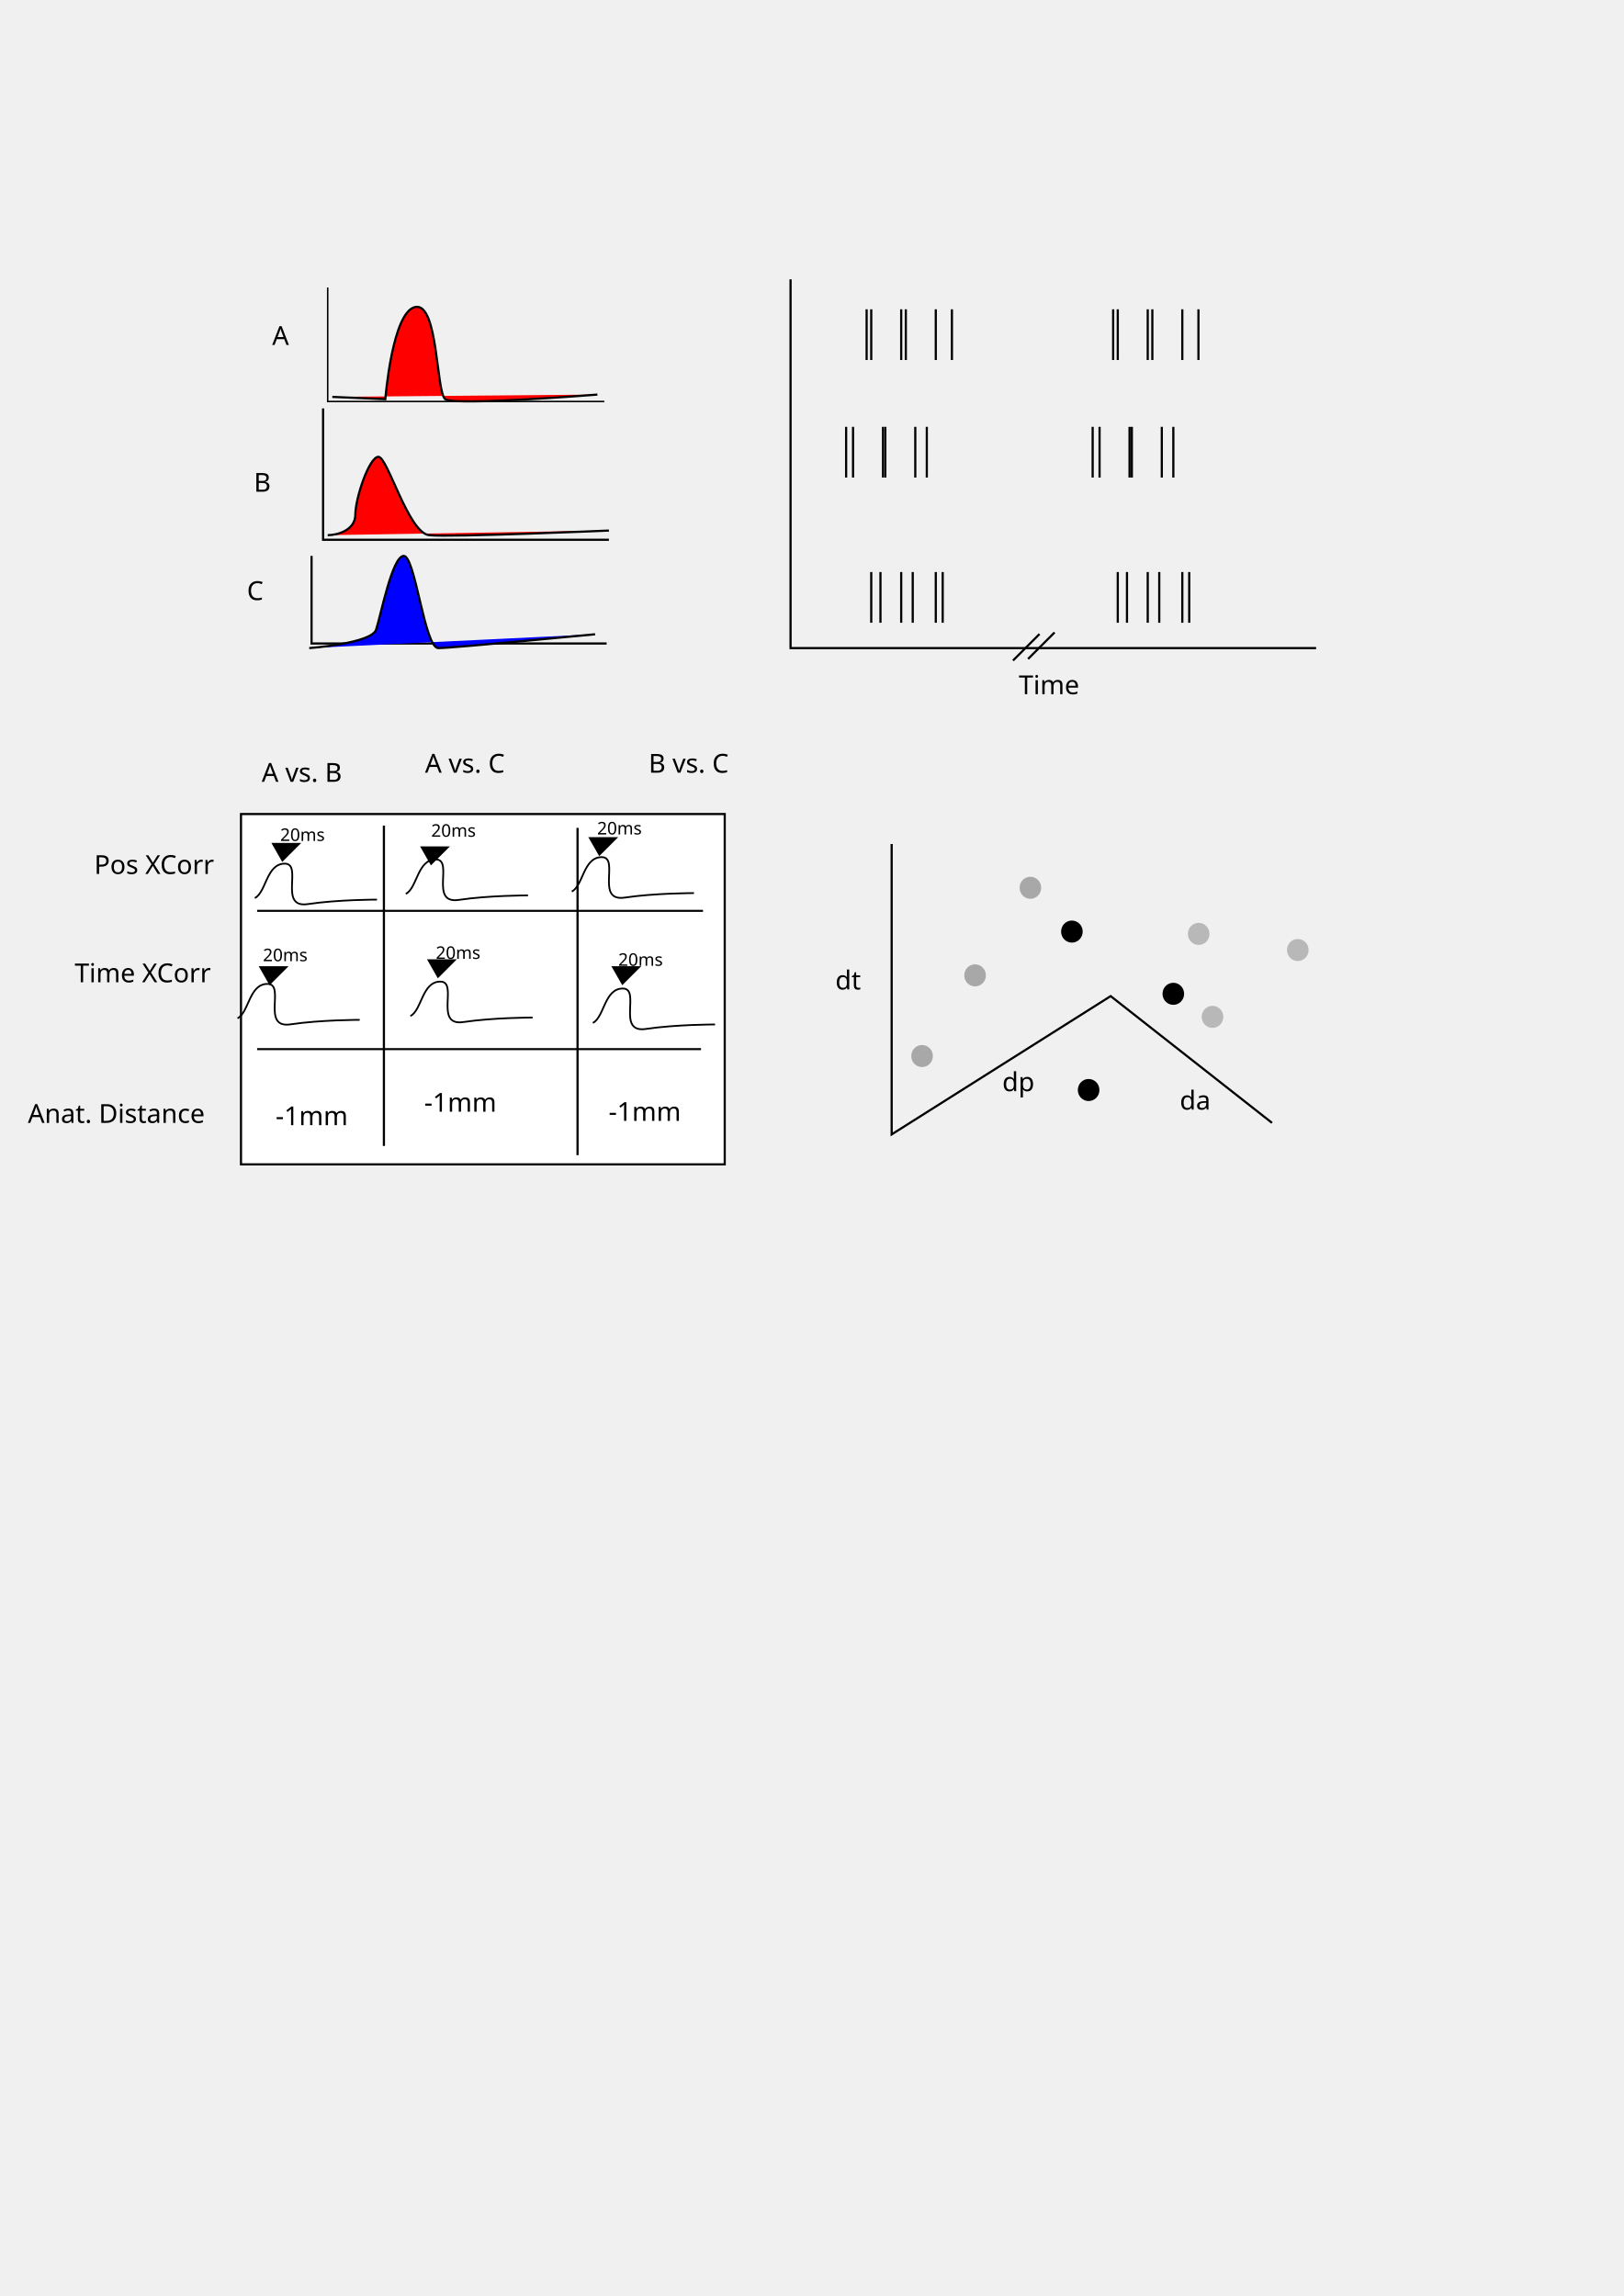
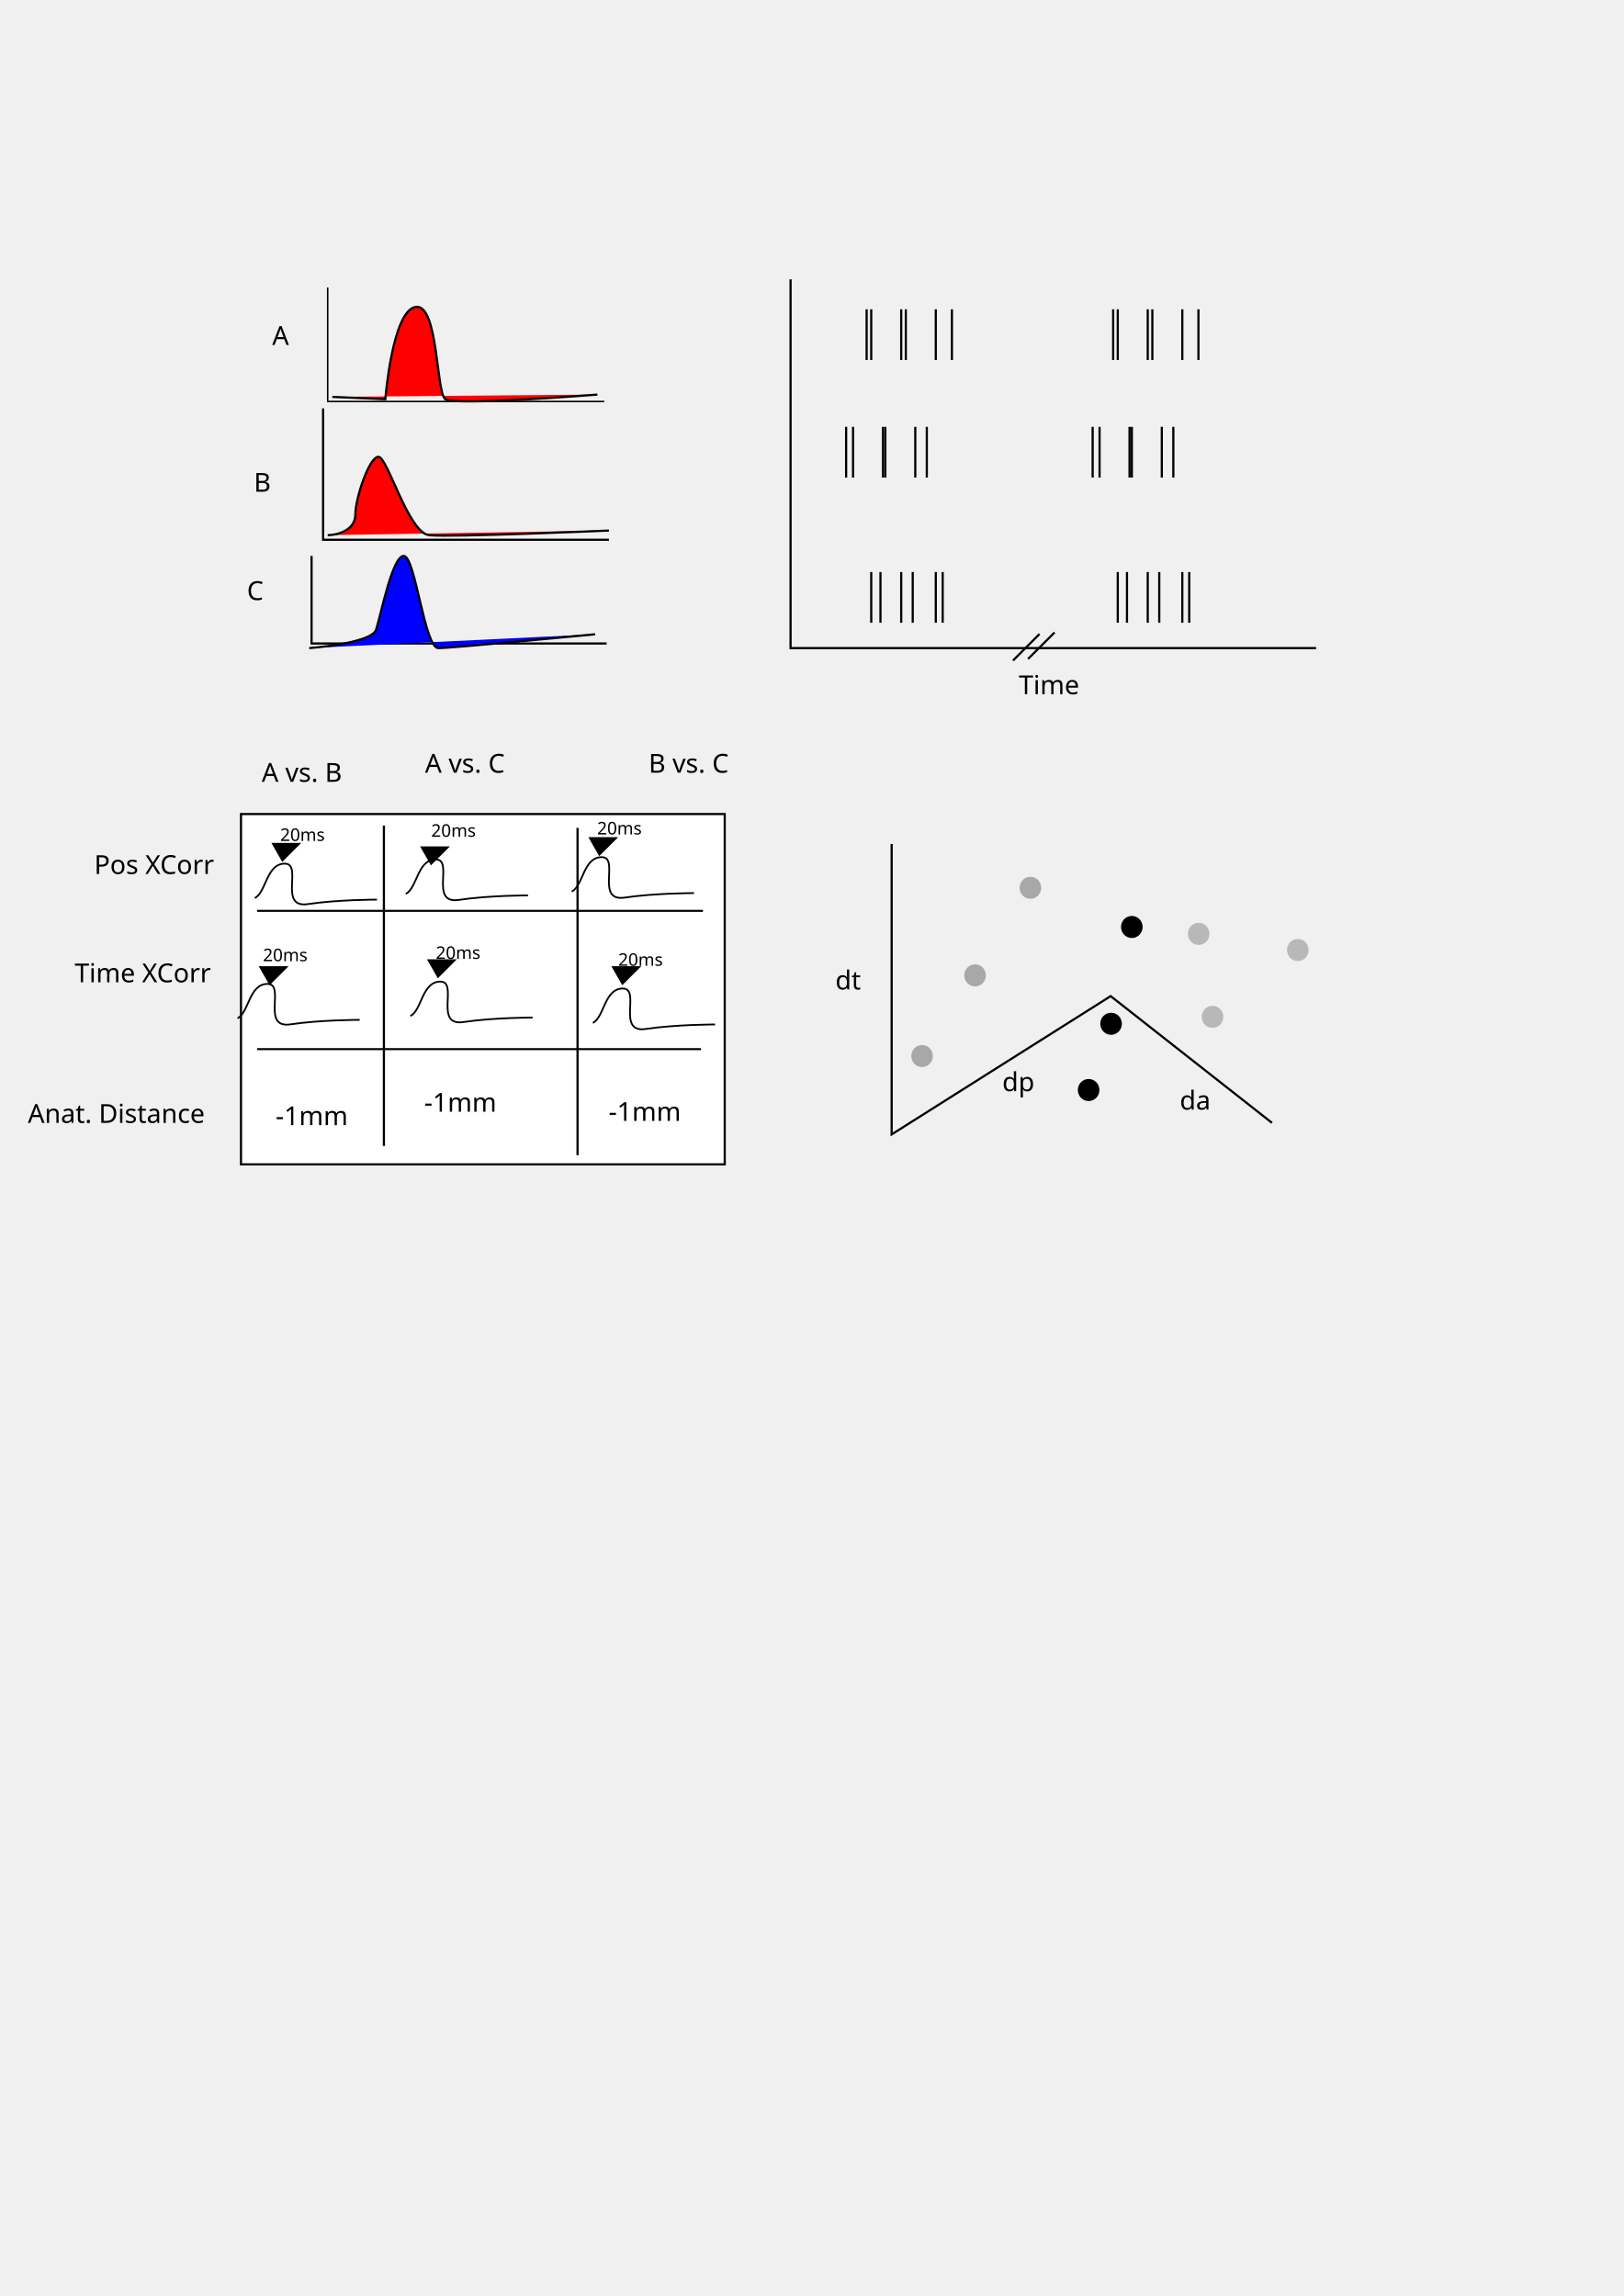
<svg xmlns="http://www.w3.org/2000/svg" width="744.094" height="1052.362" id="svg2" version="1.1">
  <defs id="defs4" />
  <g id="layer1">
    <path style="fill:none;stroke:#000000;stroke-width:0.677px;stroke-linecap:butt;stroke-linejoin:miter;stroke-opacity:1" d="m 276.937,184.021 -126.765,0 0,-52.262" id="path2985" />
    <path style="fill:none;stroke:#000000;stroke-width:1px;stroke-linecap:butt;stroke-linejoin:miter;stroke-opacity:1" d="m 279.05,247.403 -130.991,0 0,-60.213" id="path2987" />
    <path style="fill:#ff0000;stroke:#000000;stroke-width:1px;stroke-linecap:butt;stroke-linejoin:miter;stroke-opacity:1" d="m 152.285,181.908 24.297,1.056 c 0,0 3.169,-40.142 13.733,-42.255 10.564,-2.113 9.507,39.086 13.733,42.255 4.226,3.169 69.721,-2.113 69.721,-2.113" id="path2989" />
    <path style="fill:#ff0000;stroke:#000000;stroke-width:1px;stroke-linecap:butt;stroke-linejoin:miter;stroke-opacity:1" d="m 150.172,245.29 c 4.226,0 12.677,-2.113 12.677,-9.507 0,-7.395 6.338,-26.409 10.564,-26.409 4.226,0 13.733,34.86 23.24,35.917 9.507,1.056 82.397,-2.113 82.397,-2.113" id="path2991" />
    <path style="fill:none;stroke:#000000;stroke-width:1px;stroke-linecap:butt;stroke-linejoin:miter;stroke-opacity:1" d="m 277.993,294.94 -135.216,0 0,-40.142" id="path2993" />
    <path style="fill:#0000ff;stroke:#000000;stroke-width:1px;stroke-linecap:butt;stroke-linejoin:miter;stroke-opacity:1" d="m 141.721,297.053 c 0,0 28.522,-2.113 30.635,-8.451 2.113,-6.338 7.395,-33.804 12.677,-33.804 5.282,0 9.507,42.255 15.846,42.255 6.338,0 71.834,-6.338 71.834,-6.338" id="path2995" />
    <rect style="color:#000000;fill:#ffffff;fill-opacity:1;stroke:#000000;stroke-width:0.986;stroke-linecap:butt;stroke-linejoin:miter;stroke-miterlimit:4;stroke-opacity:1;stroke-dasharray:none;stroke-dashoffset:0;marker:none;visibility:visible;display:inline;overflow:visible;enable-background:accumulate" id="rect2997" width="221.679" height="160.569" x="110.439" y="373.112" />
    <text xml:space="preserve" style="font-size:40px;font-style:normal;font-weight:normal;line-height:125%;letter-spacing:0px;word-spacing:0px;fill:#000000;fill-opacity:1;stroke:none;font-family:Sans" x="43.169" y="400.578" id="text3767">
      <tspan id="tspan3769" x="43.169" y="400.578" style="font-size:12px">Pos XCorr</tspan>
    </text>
    <text xml:space="preserve" style="font-size:40px;font-style:normal;font-weight:normal;line-height:125%;letter-spacing:0px;word-spacing:0px;fill:#000000;fill-opacity:1;stroke:none;font-family:Sans" x="34.216" y="450.228" id="text3771">
      <tspan id="tspan3773" x="34.216" y="450.228" style="font-size:12px">Time XCorr</tspan>
    </text>
    <text xml:space="preserve" style="font-size:40px;font-style:normal;font-weight:normal;line-height:125%;letter-spacing:0px;word-spacing:0px;fill:#000000;fill-opacity:1;stroke:none;font-family:Sans" x="12.765" y="514.667" id="text3775">
      <tspan id="tspan3777" x="12.765" y="514.667" style="font-size:12px;font-weight:normal;-inkscape-font-specification:Sans">Anat. Distance</tspan>
    </text>
    <path style="fill:none;stroke:#000000;stroke-width:1px;stroke-linecap:butt;stroke-linejoin:miter;stroke-opacity:1" d="m 175.934,378.394 0,146.836" id="path3779" />
    <path style="fill:none;stroke:#000000;stroke-width:1px;stroke-linecap:butt;stroke-linejoin:miter;stroke-opacity:1" d="m 264.67,379.45 0,150.005" id="path3781" />
    <path style="fill:none;stroke:#000000;stroke-width:0.927px;stroke-linecap:butt;stroke-linejoin:miter;stroke-opacity:1" d="m 117.834,417.48 204.324,0" id="path3783" />
    <path style="fill:none;stroke:#000000;stroke-width:0.927px;stroke-linecap:butt;stroke-linejoin:miter;stroke-opacity:1" d="m 117.834,480.862 203.416,0" id="path3785" />
    <text xml:space="preserve" style="font-size:40px;font-style:normal;font-weight:normal;line-height:125%;letter-spacing:0px;word-spacing:0px;fill:#000000;fill-opacity:1;stroke:none;font-family:Sans" x="119.946" y="358.323" id="text3787">
      <tspan id="tspan3789" x="119.946" y="358.323" style="font-size:12px">A vs. B</tspan>
    </text>
    <text xml:space="preserve" style="font-size:40px;font-style:normal;font-weight:normal;line-height:125%;letter-spacing:0px;word-spacing:0px;fill:#000000;fill-opacity:1;stroke:none;font-family:Sans" x="194.77" y="354.161" id="text3787-9">
      <tspan id="tspan3789-3" x="194.77" y="354.161" style="font-size:12px">A vs. C</tspan>
    </text>
    <text xml:space="preserve" style="font-size:40px;font-style:normal;font-weight:normal;line-height:125%;letter-spacing:0px;word-spacing:0px;fill:#000000;fill-opacity:1;stroke:none;font-family:Sans" x="297.239" y="354.161" id="text3787-5">
      <tspan id="tspan3789-6" x="297.239" y="354.161" style="font-size:12px">B vs. C</tspan>
    </text>
    <path style="fill:none;stroke:#000000;stroke-width:1px;stroke-linecap:butt;stroke-linejoin:miter;stroke-opacity:1" d="m 603.144,297.053 -240.854,0 0,-169.02" id="path3821" />
    <text xml:space="preserve" style="font-size:40px;font-style:normal;font-weight:normal;line-height:125%;letter-spacing:0px;word-spacing:0px;fill:#000000;fill-opacity:1;stroke:none;font-family:Sans" x="466.871" y="318.18" id="text3823">
      <tspan id="tspan3825" x="466.871" y="318.18" style="font-size:12px">Time</tspan>
    </text>
    <path style="fill:none;stroke:#000000;stroke-width:1px;stroke-linecap:butt;stroke-linejoin:miter;stroke-opacity:1" d="m 476.379,290.602 -12.148,12.148" id="path3827" />
    <path style="fill:none;stroke:#000000;stroke-width:1px;stroke-linecap:butt;stroke-linejoin:miter;stroke-opacity:1" d="m 483.274,289.879 -12.148,12.148" id="path3827-1" />
    <path style="fill:none;stroke:#000000;stroke-width:1px;stroke-linecap:butt;stroke-linejoin:miter;stroke-opacity:1" d="m 397.151,141.766 0,23.24" id="path3847" />
    <path style="fill:none;stroke:#000000;stroke-width:1px;stroke-linecap:butt;stroke-linejoin:miter;stroke-opacity:1" d="m 399.263,141.766 0,23.24" id="path3847-7" />
    <path style="fill:none;stroke:#000000;stroke-width:1px;stroke-linecap:butt;stroke-linejoin:miter;stroke-opacity:1" d="m 412.996,141.766 0,23.24" id="path3847-1" />
    <path style="fill:none;stroke:#000000;stroke-width:1px;stroke-linecap:butt;stroke-linejoin:miter;stroke-opacity:1" d="m 415.109,141.766 0,23.24" id="path3847-4" />
    <path style="fill:none;stroke:#000000;stroke-width:1px;stroke-linecap:butt;stroke-linejoin:miter;stroke-opacity:1" d="m 428.842,141.766 0,23.24" id="path3847-9" />
    <path style="fill:none;stroke:#000000;stroke-width:1px;stroke-linecap:butt;stroke-linejoin:miter;stroke-opacity:1" d="m 436.236,141.766 0,23.24" id="path3847-5" />
    <path style="fill:none;stroke:#000000;stroke-width:1px;stroke-linecap:butt;stroke-linejoin:miter;stroke-opacity:1" d="m 387.756,195.641 0,23.24" id="path3847-8" />
    <path style="fill:none;stroke:#000000;stroke-width:1px;stroke-linecap:butt;stroke-linejoin:miter;stroke-opacity:1" d="m 390.925,195.641 0,23.24" id="path3847-0" />
    <path style="fill:none;stroke:#000000;stroke-width:1px;stroke-linecap:butt;stroke-linejoin:miter;stroke-opacity:1" d="m 404.658,195.641 0,23.24" id="path3847-90" />
    <path style="fill:none;stroke:#000000;stroke-width:1px;stroke-linecap:butt;stroke-linejoin:miter;stroke-opacity:1" d="m 405.714,195.641 0,23.24" id="path3847-83" />
    <path style="fill:none;stroke:#000000;stroke-width:1px;stroke-linecap:butt;stroke-linejoin:miter;stroke-opacity:1" d="m 419.447,195.641 0,23.24" id="path3847-10" />
    <path style="fill:none;stroke:#000000;stroke-width:1px;stroke-linecap:butt;stroke-linejoin:miter;stroke-opacity:1" d="m 424.729,195.641 0,23.24" id="path3847-2" />
    <path style="fill:none;stroke:#000000;stroke-width:1px;stroke-linecap:butt;stroke-linejoin:miter;stroke-opacity:1" d="m 399.263,262.193 0,23.24" id="path3847-51" />
    <path style="fill:none;stroke:#000000;stroke-width:1px;stroke-linecap:butt;stroke-linejoin:miter;stroke-opacity:1" d="m 403.489,262.193 0,23.24" id="path3847-3" />
    <path style="fill:none;stroke:#000000;stroke-width:1px;stroke-linecap:butt;stroke-linejoin:miter;stroke-opacity:1" d="m 412.996,262.193 0,23.24" id="path3847-55" />
    <path style="fill:none;stroke:#000000;stroke-width:1px;stroke-linecap:butt;stroke-linejoin:miter;stroke-opacity:1" d="m 418.278,262.193 0,23.24" id="path3847-05" />
    <path style="fill:none;stroke:#000000;stroke-width:1px;stroke-linecap:butt;stroke-linejoin:miter;stroke-opacity:1" d="m 428.842,262.193 0,23.24" id="path3847-31" />
    <path style="fill:none;stroke:#000000;stroke-width:1px;stroke-linecap:butt;stroke-linejoin:miter;stroke-opacity:1" d="m 432.011,262.193 0,23.24" id="path3847-81" />
    <path style="fill:none;stroke:#000000;stroke-width:1px;stroke-linecap:butt;stroke-linejoin:miter;stroke-opacity:1" d="m 510.126,141.766 0,23.24" id="path3847-71" />
    <path style="fill:none;stroke:#000000;stroke-width:1px;stroke-linecap:butt;stroke-linejoin:miter;stroke-opacity:1" d="m 512.239,141.766 0,23.24" id="path3847-7-7" />
    <path style="fill:none;stroke:#000000;stroke-width:1px;stroke-linecap:butt;stroke-linejoin:miter;stroke-opacity:1" d="m 525.972,141.766 0,23.24" id="path3847-1-4" />
    <path style="fill:none;stroke:#000000;stroke-width:1px;stroke-linecap:butt;stroke-linejoin:miter;stroke-opacity:1" d="m 528.085,141.766 0,23.24" id="path3847-4-8" />
    <path style="fill:none;stroke:#000000;stroke-width:1px;stroke-linecap:butt;stroke-linejoin:miter;stroke-opacity:1" d="m 541.818,141.766 0,23.24" id="path3847-9-8" />
    <path style="fill:none;stroke:#000000;stroke-width:1px;stroke-linecap:butt;stroke-linejoin:miter;stroke-opacity:1" d="m 549.212,141.766 0,23.24" id="path3847-5-3" />
    <path style="fill:none;stroke:#000000;stroke-width:1px;stroke-linecap:butt;stroke-linejoin:miter;stroke-opacity:1" d="m 500.732,195.641 0,23.24" id="path3847-8-9" />
    <path style="fill:none;stroke:#000000;stroke-width:1px;stroke-linecap:butt;stroke-linejoin:miter;stroke-opacity:1" d="m 503.901,195.641 0,23.24" id="path3847-0-2" />
    <path style="fill:none;stroke:#000000;stroke-width:1px;stroke-linecap:butt;stroke-linejoin:miter;stroke-opacity:1" d="m 517.634,195.641 0,23.24" id="path3847-90-5" />
    <path style="fill:none;stroke:#000000;stroke-width:1px;stroke-linecap:butt;stroke-linejoin:miter;stroke-opacity:1" d="m 518.69,195.641 0,23.24" id="path3847-83-7" />
    <path style="fill:none;stroke:#000000;stroke-width:1px;stroke-linecap:butt;stroke-linejoin:miter;stroke-opacity:1" d="m 532.423,195.641 0,23.24" id="path3847-10-1" />
    <path style="fill:none;stroke:#000000;stroke-width:1px;stroke-linecap:butt;stroke-linejoin:miter;stroke-opacity:1" d="m 537.705,195.641 0,23.24" id="path3847-2-7" />
    <path style="fill:none;stroke:#000000;stroke-width:1px;stroke-linecap:butt;stroke-linejoin:miter;stroke-opacity:1" d="m 512.239,262.193 0,23.24" id="path3847-51-6" />
    <path style="fill:none;stroke:#000000;stroke-width:1px;stroke-linecap:butt;stroke-linejoin:miter;stroke-opacity:1" d="m 516.465,262.193 0,23.24" id="path3847-3-1" />
    <path style="fill:none;stroke:#000000;stroke-width:1px;stroke-linecap:butt;stroke-linejoin:miter;stroke-opacity:1" d="m 525.972,262.193 0,23.24" id="path3847-55-8" />
    <path style="fill:none;stroke:#000000;stroke-width:1px;stroke-linecap:butt;stroke-linejoin:miter;stroke-opacity:1" d="m 531.254,262.193 0,23.24" id="path3847-05-1" />
    <path style="fill:none;stroke:#000000;stroke-width:1px;stroke-linecap:butt;stroke-linejoin:miter;stroke-opacity:1" d="m 541.818,262.193 0,23.24" id="path3847-31-5" />
    <path style="fill:none;stroke:#000000;stroke-width:1px;stroke-linecap:butt;stroke-linejoin:miter;stroke-opacity:1" d="m 544.987,262.193 0,23.24" id="path3847-81-0" />
    <path style="fill:none;stroke:#000000;stroke-width:0.806px;stroke-linecap:butt;stroke-linejoin:miter;stroke-opacity:1" d="m 116.777,411.643 c 5.282,-2.746 5.282,-15.79 13.733,-15.79 8.451,0 -3.169,20.596 10.564,18.536 13.733,-2.06 31.691,-2.06 31.691,-2.06" id="path4069" />
    <path style="fill:#000000;stroke:#000000;stroke-width:1px;stroke-linecap:butt;stroke-linejoin:miter;stroke-opacity:1" d="m 125.228,386.845 11.62,0 -7.395,7.395 z" id="path4110" />
    <text xml:space="preserve" style="font-size:40px;font-style:normal;font-weight:normal;line-height:125%;letter-spacing:0px;word-spacing:0px;fill:#000000;fill-opacity:1;stroke:none;font-family:Sans" x="128.397" y="385.45" id="text4112">
      <tspan id="tspan4114" x="128.397" y="385.45" style="font-size:8px">20ms</tspan>
    </text>
    <path style="fill:none;stroke:#000000;stroke-width:0.806px;stroke-linecap:butt;stroke-linejoin:miter;stroke-opacity:1" d="m 185.97,409.714 c 5.282,-2.746 5.282,-15.79 13.733,-15.79 8.451,0 -3.169,20.596 10.564,18.536 13.733,-2.06 31.691,-2.06 31.691,-2.06" id="path4069-7" />
    <text xml:space="preserve" style="font-size:40px;font-style:normal;font-weight:normal;line-height:125%;letter-spacing:0px;word-spacing:0px;fill:#000000;fill-opacity:1;stroke:none;font-family:Sans" x="197.59" y="383.522" id="text4112-8">
      <tspan id="tspan4114-1" x="197.59" y="383.522" style="font-size:8px">20ms</tspan>
    </text>
    <path style="fill:none;stroke:#000000;stroke-width:0.806px;stroke-linecap:butt;stroke-linejoin:miter;stroke-opacity:1" d="m 262.029,408.657 c 5.282,-2.746 5.282,-15.79 13.733,-15.79 8.451,0 -3.169,20.596 10.564,18.536 13.733,-2.06 31.691,-2.06 31.691,-2.06" id="path4069-2" />
    <text xml:space="preserve" style="font-size:40px;font-style:normal;font-weight:normal;line-height:125%;letter-spacing:0px;word-spacing:0px;fill:#000000;fill-opacity:1;stroke:none;font-family:Sans" x="273.649" y="382.465" id="text4112-1">
      <tspan id="tspan4114-2" x="273.649" y="382.465" style="font-size:8px">20ms</tspan>
    </text>
    <path style="fill:none;stroke:#000000;stroke-width:0.806px;stroke-linecap:butt;stroke-linejoin:miter;stroke-opacity:1" d="m 108.854,466.758 c 5.282,-2.746 5.282,-15.79 13.733,-15.79 8.451,0 -3.169,20.596 10.564,18.536 13.733,-2.06 31.691,-2.06 31.691,-2.06" id="path4069-24" />
    <text xml:space="preserve" style="font-size:40px;font-style:normal;font-weight:normal;line-height:125%;letter-spacing:0px;word-spacing:0px;fill:#000000;fill-opacity:1;stroke:none;font-family:Sans" x="120.475" y="440.566" id="text4112-0">
      <tspan id="tspan4114-4" x="120.475" y="440.566" style="font-size:8px">20ms</tspan>
    </text>
    <path style="fill:none;stroke:#000000;stroke-width:0.806px;stroke-linecap:butt;stroke-linejoin:miter;stroke-opacity:1" d="m 188.083,465.702 c 5.282,-2.746 5.282,-15.79 13.733,-15.79 8.451,0 -3.169,20.596 10.564,18.536 13.733,-2.06 31.691,-2.06 31.691,-2.06" id="path4069-1" />
    <text xml:space="preserve" style="font-size:40px;font-style:normal;font-weight:normal;line-height:125%;letter-spacing:0px;word-spacing:0px;fill:#000000;fill-opacity:1;stroke:none;font-family:Sans" x="199.703" y="439.51" id="text4112-6">
      <tspan id="tspan4114-42" x="199.703" y="439.51" style="font-size:8px">20ms</tspan>
    </text>
    <path style="fill:none;stroke:#000000;stroke-width:0.806px;stroke-linecap:butt;stroke-linejoin:miter;stroke-opacity:1" d="m 271.691,468.871 c 5.282,-2.746 5.282,-15.79 13.733,-15.79 8.451,0 -3.169,20.596 10.564,18.536 13.733,-2.06 31.691,-2.06 31.691,-2.06" id="path4069-14" />
    <text xml:space="preserve" style="font-size:40px;font-style:normal;font-weight:normal;line-height:125%;letter-spacing:0px;word-spacing:0px;fill:#000000;fill-opacity:1;stroke:none;font-family:Sans" x="283.311" y="442.679" id="text4112-4">
      <tspan id="tspan4114-6" x="283.311" y="442.679" style="font-size:8px">20ms</tspan>
    </text>
    <path style="fill:#000000;stroke:#000000;stroke-width:1px;stroke-linecap:butt;stroke-linejoin:miter;stroke-opacity:1" d="m 193.365,388.43 11.62,0 -7.395,7.395 z" id="path4110-3" />
    <path style="fill:#000000;stroke:#000000;stroke-width:1px;stroke-linecap:butt;stroke-linejoin:miter;stroke-opacity:1" d="m 270.48,384.204 11.62,0 -7.395,7.395 z" id="path4110-7" />
    <path style="fill:#000000;stroke:#000000;stroke-width:1px;stroke-linecap:butt;stroke-linejoin:miter;stroke-opacity:1" d="m 119.418,443.361 11.62,0 -7.395,7.395 z" id="path4110-6" />
    <path style="fill:#000000;stroke:#000000;stroke-width:1px;stroke-linecap:butt;stroke-linejoin:miter;stroke-opacity:1" d="m 196.534,440.192 11.62,0 -7.395,7.395 z" id="path4110-9" />
    <path style="fill:#000000;stroke:#000000;stroke-width:1px;stroke-linecap:butt;stroke-linejoin:miter;stroke-opacity:1" d="m 281.044,443.361 11.62,0 -7.395,7.395 z" id="path4110-1" />
    <text xml:space="preserve" style="font-size:40px;font-style:normal;font-weight:normal;line-height:125%;letter-spacing:0px;word-spacing:0px;fill:#000000;fill-opacity:1;stroke:none;font-family:Sans" x="126.285" y="515.723" id="text4230">
      <tspan id="tspan4232" x="126.285" y="515.723" style="font-size:12px">-1mm</tspan>
    </text>
    <text xml:space="preserve" style="font-size:40px;font-style:normal;font-weight:normal;line-height:125%;letter-spacing:0px;word-spacing:0px;fill:#000000;fill-opacity:1;stroke:none;font-family:Sans" x="194.387" y="509.533" id="text4230-4">
      <tspan id="tspan4232-2" x="194.387" y="509.533" style="font-size:12px">-1mm</tspan>
    </text>
    <text xml:space="preserve" style="font-size:40px;font-style:normal;font-weight:normal;line-height:125%;letter-spacing:0px;word-spacing:0px;fill:#000000;fill-opacity:1;stroke:none;font-family:Sans" x="278.897" y="513.759" id="text4230-6">
      <tspan id="tspan4232-4" x="278.897" y="513.759" style="font-size:12px">-1mm</tspan>
    </text>
    <path style="fill:none;stroke:#000000;stroke-width:1px;stroke-linecap:butt;stroke-linejoin:miter;stroke-opacity:1" d="m 408.622,386.845 0,133.103 100.356,-63.383 73.946,58.101" id="path4264" />
    <text xml:space="preserve" style="font-size:40px;font-style:normal;font-weight:normal;line-height:125%;letter-spacing:0px;word-spacing:0px;fill:#000000;fill-opacity:1;stroke:none;font-family:Sans" x="382.818" y="453.509" id="text4266">
      <tspan id="tspan4268" x="382.818" y="453.509" style="font-size:12px">dt</tspan>
    </text>
    <text xml:space="preserve" style="font-size:40px;font-style:normal;font-weight:normal;line-height:125%;letter-spacing:0px;word-spacing:0px;fill:#000000;fill-opacity:1;stroke:none;font-family:Sans" x="459.317" y="500.125" id="text4266-8">
      <tspan id="tspan4268-8" x="459.317" y="500.125" style="font-size:12px">dp</tspan>
    </text>
    <text xml:space="preserve" style="font-size:40px;font-style:normal;font-weight:normal;line-height:125%;letter-spacing:0px;word-spacing:0px;fill:#000000;fill-opacity:1;stroke:none;font-family:Sans" x="540.659" y="508.576" id="text4266-7">
      <tspan id="tspan4268-85" x="540.659" y="508.576" style="font-size:12px">da</tspan>
    </text>
    <path style="color:#000000;fill:#000000;fill-opacity:1;stroke:#000000;stroke-width:1;stroke-linecap:butt;stroke-linejoin:miter;stroke-miterlimit:4;stroke-opacity:1;stroke-dasharray:none;stroke-dashoffset:0;marker:none;visibility:visible;display:inline;overflow:visible;enable-background:accumulate" id="path4300" d="m 484.877,450.228 a 5.282,4.226 0 1 1 -10.564,0 5.282,4.226 0 1 1 10.564,0 z" transform="matrix(0.8560325,0,0,1.070041,88.33536,17.84099)" />
-     <path style="color:#000000;fill:#000000;fill-opacity:1;stroke:#000000;stroke-width:1;stroke-linecap:butt;stroke-linejoin:miter;stroke-miterlimit:4;stroke-opacity:1;stroke-dasharray:none;stroke-dashoffset:0;marker:none;visibility:visible;display:inline;overflow:visible;enable-background:accumulate" id="path4300-5" d="m 484.877,450.228 a 5.282,4.226 0 1 1 -10.564,0 5.282,4.226 0 1 1 10.564,0 z" transform="matrix(0.8560325,0,0,1.070041,127.1468,-26.25233)" />
-     <path style="color:#000000;fill:#000000;fill-opacity:1;stroke:#000000;stroke-width:1;stroke-linecap:butt;stroke-linejoin:miter;stroke-miterlimit:4;stroke-opacity:1;stroke-dasharray:none;stroke-dashoffset:0;marker:none;visibility:visible;display:inline;overflow:visible;enable-background:accumulate" id="path4300-9" d="m 484.877,450.228 a 5.282,4.226 0 1 1 -10.564,0 5.282,4.226 0 1 1 10.564,0 z" transform="matrix(0.8560325,0,0,1.070041,80.66622,-54.7745)" />
+     <path style="color:#000000;fill:#000000;fill-opacity:1;stroke:#000000;stroke-width:1;stroke-linecap:butt;stroke-linejoin:miter;stroke-miterlimit:4;stroke-opacity:1;stroke-dasharray:none;stroke-dashoffset:0;marker:none;visibility:visible;display:inline;overflow:visible;enable-background:accumulate" id="path4300-5" d="m 484.877,450.228 a 5.282,4.226 0 1 1 -10.564,0 5.282,4.226 0 1 1 10.564,0 z" transform="matrix(0.8560325,0,0,1.070041,98.62462,-12.51943)" />
+     <path style="color:#000000;fill:#000000;fill-opacity:1;stroke:#000000;stroke-width:1;stroke-linecap:butt;stroke-linejoin:miter;stroke-miterlimit:4;stroke-opacity:1;stroke-dasharray:none;stroke-dashoffset:0;marker:none;visibility:visible;display:inline;overflow:visible;enable-background:accumulate" id="path4300-9" d="m 484.877,450.228 a 5.282,4.226 0 1 1 -10.564,0 5.282,4.226 0 1 1 10.564,0 z" transform="matrix(0.8560325,0,0,1.070041,108.132,-56.88725)" />
    <path style="color:#000000;fill:#000000;fill-opacity:1;stroke:#000000;stroke-width:1;stroke-linecap:butt;stroke-linejoin:miter;stroke-miterlimit:4;stroke-opacity:1;stroke-dasharray:none;stroke-dashoffset:0;marker:none;visibility:visible;display:inline;overflow:visible;enable-background:accumulate;opacity:0.299" id="path4300-9-0" d="m 484.877,450.228 a 5.282,4.226 0 1 1 -10.564,0 5.282,4.226 0 1 1 10.564,0 z" transform="matrix(0.8560325,0,0,1.070041,12.00175,2.26984)" />
    <path style="color:#000000;fill:#000000;fill-opacity:1;stroke:#000000;stroke-width:1;stroke-linecap:butt;stroke-linejoin:miter;stroke-miterlimit:4;stroke-opacity:1;stroke-dasharray:none;stroke-dashoffset:0;marker:none;visibility:visible;display:inline;overflow:visible;enable-background:accumulate;opacity:0.299" id="path4300-9-8" d="m 484.877,450.228 a 5.282,4.226 0 1 1 -10.564,0 5.282,4.226 0 1 1 10.564,0 z" transform="matrix(0.8560325,0,0,1.070041,36.29841,-34.70334)" />
    <path style="color:#000000;fill:#000000;fill-opacity:1;stroke:#000000;stroke-width:1;stroke-linecap:butt;stroke-linejoin:miter;stroke-miterlimit:4;stroke-opacity:1;stroke-dasharray:none;stroke-dashoffset:0;marker:none;visibility:visible;display:inline;overflow:visible;enable-background:accumulate;opacity:0.299" id="path4300-9-2" d="m 484.877,450.228 a 5.282,4.226 0 1 1 -10.564,0 5.282,4.226 0 1 1 10.564,0 z" transform="matrix(0.8560325,0,0,1.070041,61.65145,-74.84565)" />
    <path style="color:#000000;fill:#000000;fill-opacity:1;stroke:#000000;stroke-width:1;stroke-linecap:butt;stroke-linejoin:miter;stroke-miterlimit:4;stroke-opacity:1;stroke-dasharray:none;stroke-dashoffset:0;marker:none;visibility:visible;display:inline;overflow:visible;enable-background:accumulate;opacity:0.237" id="path4300-9-4" d="m 484.877,450.228 a 5.282,4.226 0 1 1 -10.564,0 5.282,4.226 0 1 1 10.564,0 z" transform="matrix(0.8560325,0,0,1.070041,138.7669,-53.71812)" />
    <path style="color:#000000;fill:#000000;fill-opacity:1;stroke:#000000;stroke-width:1;stroke-linecap:butt;stroke-linejoin:miter;stroke-miterlimit:4;stroke-opacity:1;stroke-dasharray:none;stroke-dashoffset:0;marker:none;visibility:visible;display:inline;overflow:visible;enable-background:accumulate;opacity:0.237" id="path4300-9-3" d="m 484.877,450.228 a 5.282,4.226 0 1 1 -10.564,0 5.282,4.226 0 1 1 10.564,0 z" transform="matrix(0.8560325,0,0,1.070041,145.1052,-15.68856)" />
    <path style="color:#000000;fill:#000000;fill-opacity:1;stroke:#000000;stroke-width:1;stroke-linecap:butt;stroke-linejoin:miter;stroke-miterlimit:4;stroke-opacity:1;stroke-dasharray:none;stroke-dashoffset:0;marker:none;visibility:visible;display:inline;overflow:visible;enable-background:accumulate;opacity:0.237" id="path4300-9-48" d="m 484.877,450.228 a 5.282,4.226 0 1 1 -10.564,0 5.282,4.226 0 1 1 10.564,0 z" transform="matrix(0.8560325,0,0,1.070041,184.1911,-46.32348)" />
    <text xml:space="preserve" style="font-size:40px;font-style:normal;font-weight:normal;line-height:125%;letter-spacing:0px;word-spacing:0px;fill:#000000;fill-opacity:1;stroke:none;font-family:Sans" x="124.736" y="158.104" id="text4380">
      <tspan id="tspan4382" x="124.736" y="158.104" style="font-size:12px">A</tspan>
    </text>
    <text xml:space="preserve" style="font-size:40px;font-style:normal;font-weight:normal;line-height:125%;letter-spacing:0px;word-spacing:0px;fill:#000000;fill-opacity:1;stroke:none;font-family:Sans" x="116.325" y="225.368" id="text4380-6">
      <tspan id="tspan4382-2" x="116.325" y="225.368" style="font-size:12px">B</tspan>
    </text>
    <text xml:space="preserve" style="font-size:40px;font-style:normal;font-weight:normal;line-height:125%;letter-spacing:0px;word-spacing:0px;fill:#000000;fill-opacity:1;stroke:none;font-family:Sans" x="113.156" y="275.018" id="text4380-3">
      <tspan id="tspan4382-8" x="113.156" y="275.018" style="font-size:12px">C</tspan>
    </text>
  </g>
</svg>
